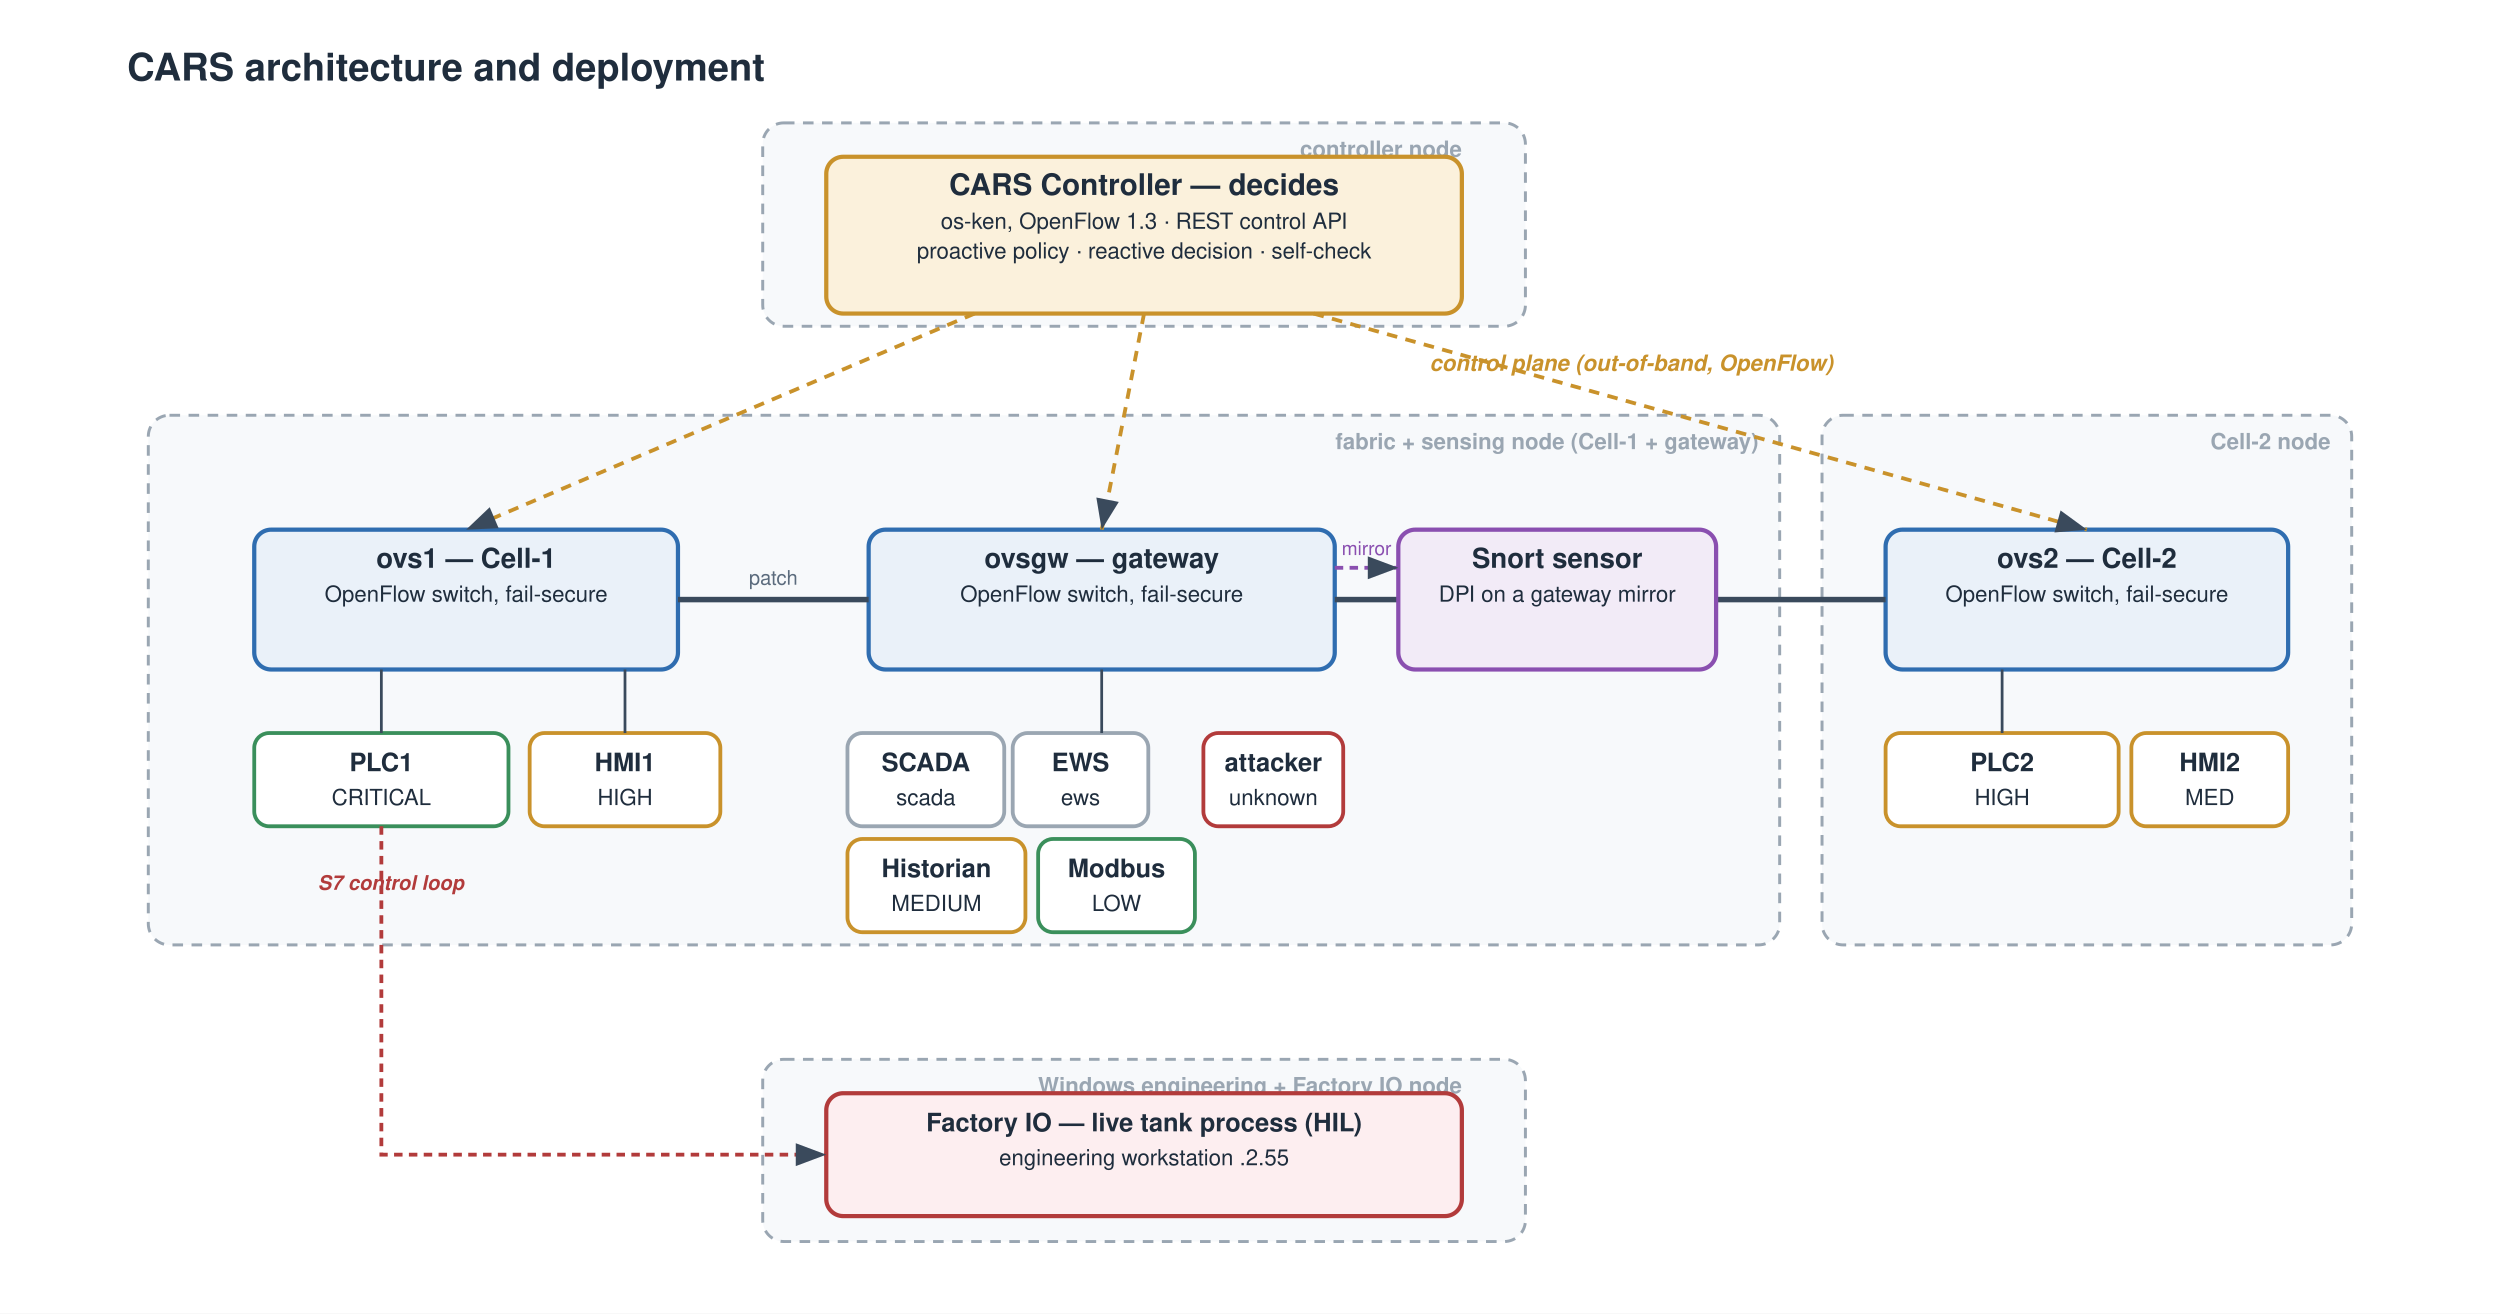
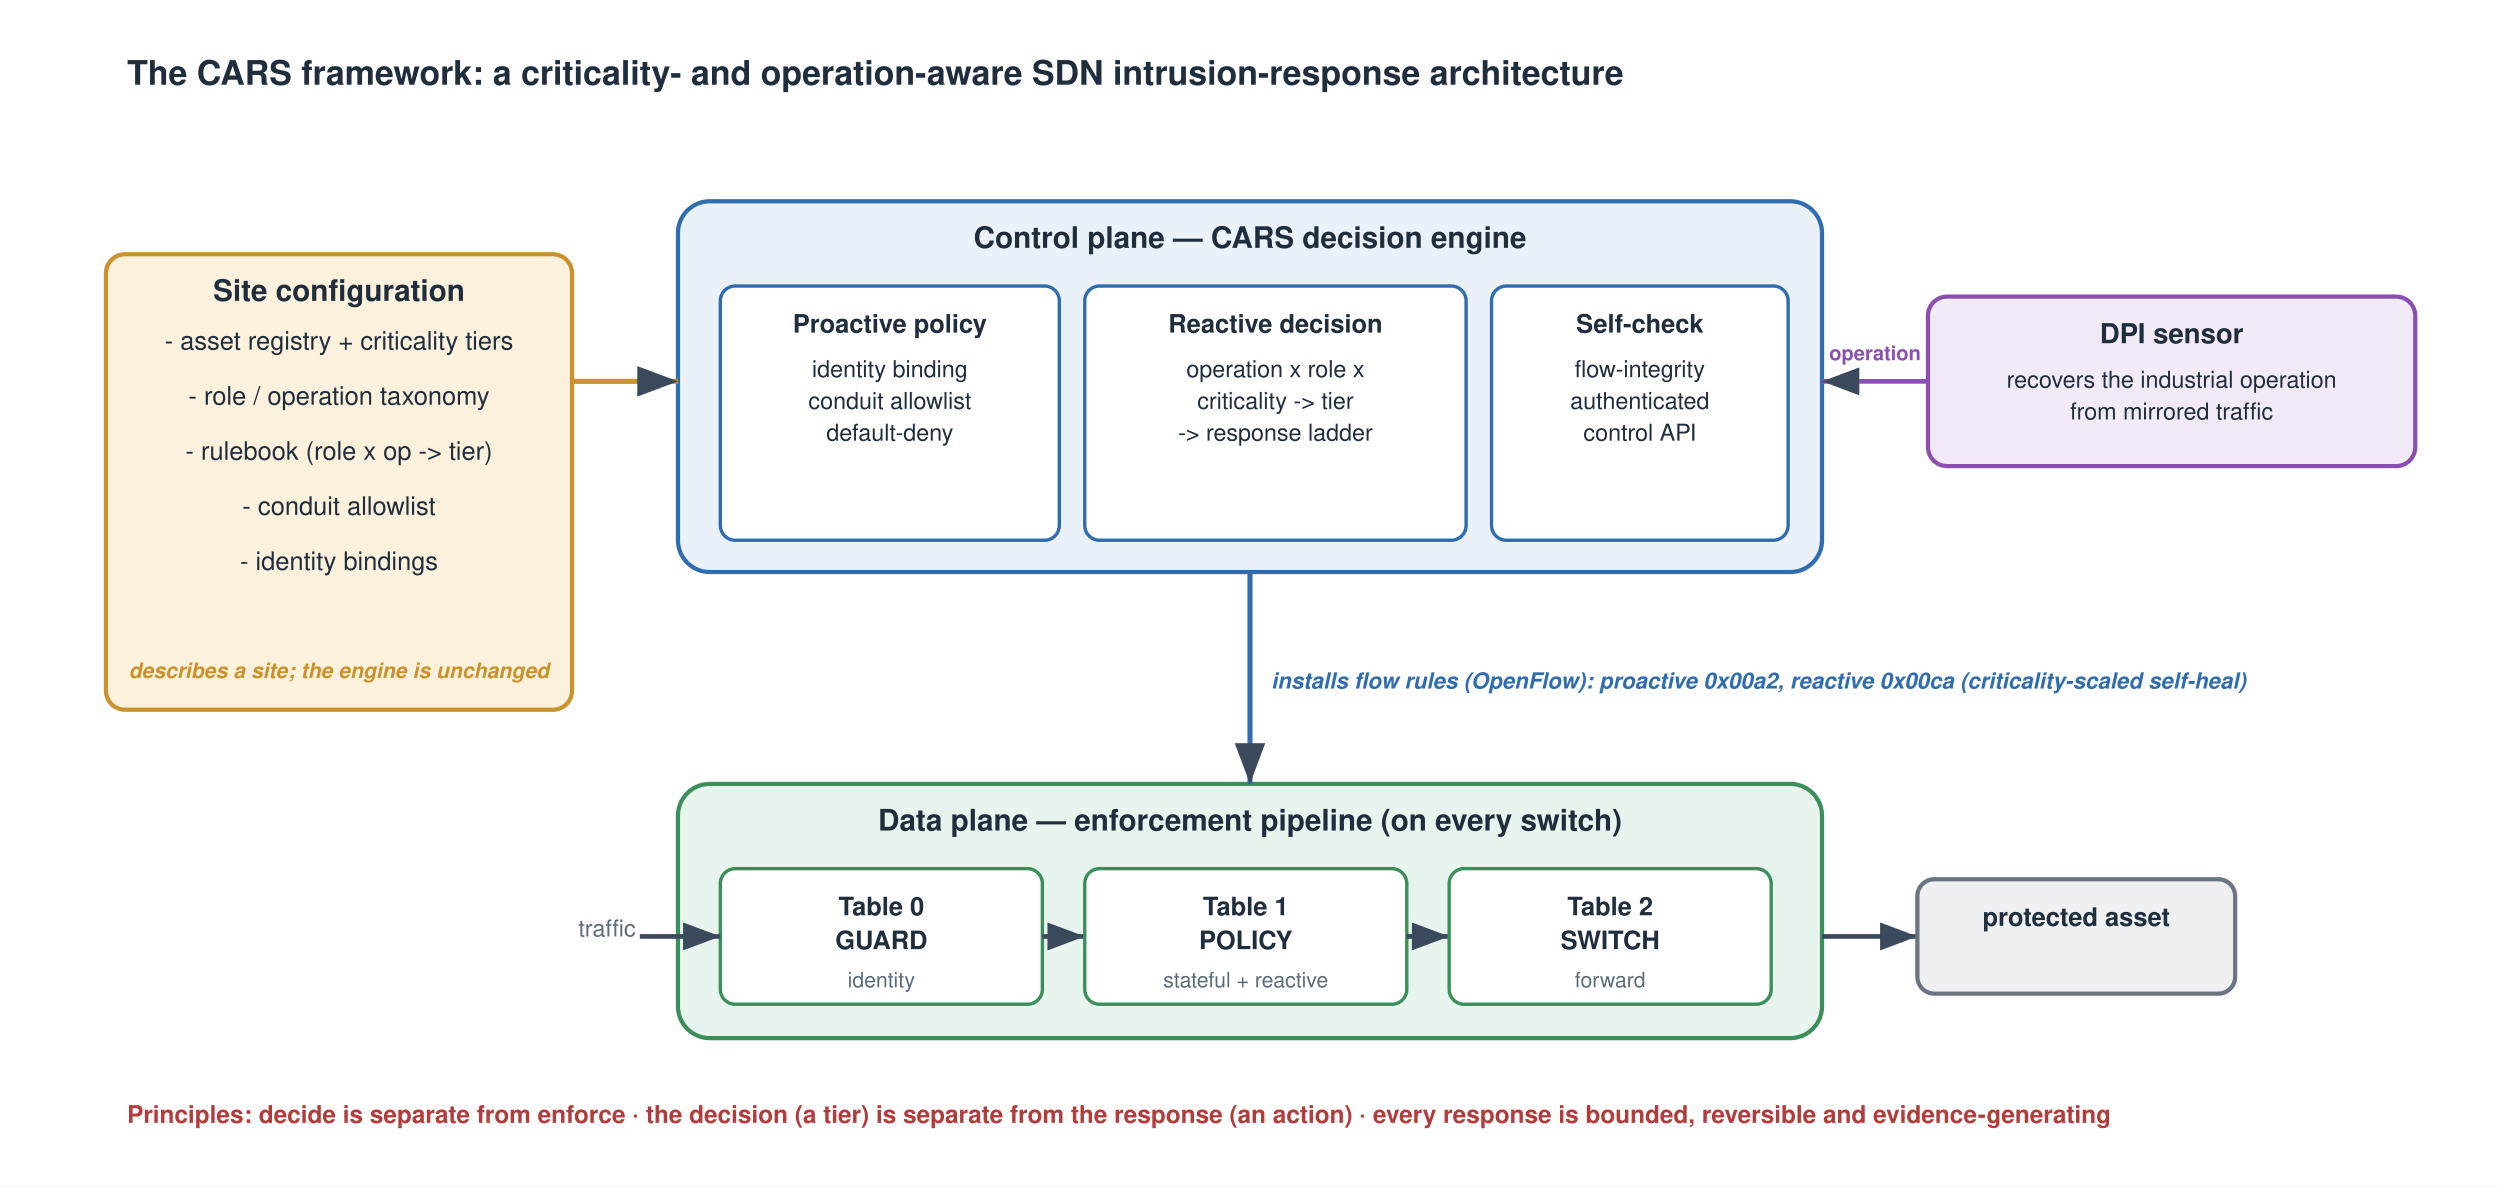
- <svg xmlns="http://www.w3.org/2000/svg" viewBox="0 0 1180 620" font-family="Helvetica">
+ <svg xmlns="http://www.w3.org/2000/svg" viewBox="0 0 1180 560" font-family="Helvetica">
  <defs>
    <marker id="ah" markerWidth="10" markerHeight="10" refX="8" refY="3" orient="auto">
      <path d="M0,0 L8,3 L0,6 Z" fill="#3a4a5c" />
    </marker>
  </defs>
-   <rect width="1180" height="620" fill="white" />
-   <text x="60" y="38" text-anchor="start" font-family="Helvetica" font-size="18" font-weight="700" fill="#1f2d3d">CARS architecture and deployment</text>
-   <rect x="360" y="58" width="360" height="96" rx="10" fill="#f7f9fb" stroke="#9aa6b2" stroke-width="1.4" stroke-dasharray="5 4" />
-   <text x="690" y="74" text-anchor="end" font-family="Helvetica" font-size="10.5" font-weight="600" fill="#9aa6b2">controller node</text>
-   <rect x="70" y="196" width="770" height="250" rx="10" fill="#f7f9fb" stroke="#9aa6b2" stroke-width="1.4" stroke-dasharray="5 4" />
-   <text x="830" y="212" text-anchor="end" font-family="Helvetica" font-size="10.5" font-weight="600" fill="#9aa6b2">fabric + sensing node (Cell-1 + gateway)</text>
-   <rect x="860" y="196" width="250" height="250" rx="10" fill="#f7f9fb" stroke="#9aa6b2" stroke-width="1.4" stroke-dasharray="5 4" />
-   <text x="1100" y="212" text-anchor="end" font-family="Helvetica" font-size="10.5" font-weight="600" fill="#9aa6b2">Cell-2 node</text>
-   <rect x="360" y="500" width="360" height="86" rx="10" fill="#f7f9fb" stroke="#9aa6b2" stroke-width="1.4" stroke-dasharray="5 4" />
-   <text x="690" y="516" text-anchor="end" font-family="Helvetica" font-size="10.5" font-weight="600" fill="#9aa6b2">Windows engineering + Factory IO node</text>
-   <rect x="390" y="74" width="300" height="74" rx="8" fill="#fbf1dc" stroke="#c9922b" stroke-width="2" />
-   <text x="540.0" y="92" text-anchor="middle" font-family="Helvetica" font-size="14" font-weight="700" fill="#1f2d3d">CARS Controller — decides</text>
-   <text x="540.0" y="108" text-anchor="middle" font-family="Helvetica" font-size="10.5" fill="#1f2d3d">os-ken, OpenFlow 1.3 · REST control API</text>
-   <text x="540.0" y="122" text-anchor="middle" font-family="Helvetica" font-size="10.5" fill="#1f2d3d">proactive policy · reactive decision · self-check</text>
-   <rect x="120" y="250" width="200" height="66" rx="8" fill="#eaf1f9" stroke="#2f6db0" stroke-width="2" />
-   <text x="220.0" y="268" text-anchor="middle" font-family="Helvetica" font-size="13" font-weight="700" fill="#1f2d3d">ovs1 — Cell-1</text>
-   <text x="220.0" y="284" text-anchor="middle" font-family="Helvetica" font-size="10.5" fill="#1f2d3d">OpenFlow switch, fail-secure</text>
-   <rect x="410" y="250" width="220" height="66" rx="8" fill="#eaf1f9" stroke="#2f6db0" stroke-width="2" />
-   <text x="520.0" y="268" text-anchor="middle" font-family="Helvetica" font-size="13" font-weight="700" fill="#1f2d3d">ovsgw — gateway</text>
-   <text x="520.0" y="284" text-anchor="middle" font-family="Helvetica" font-size="10.5" fill="#1f2d3d">OpenFlow switch, fail-secure</text>
-   <rect x="890" y="250" width="190" height="66" rx="8" fill="#eaf1f9" stroke="#2f6db0" stroke-width="2" />
-   <text x="985.0" y="268" text-anchor="middle" font-family="Helvetica" font-size="13" font-weight="700" fill="#1f2d3d">ovs2 — Cell-2</text>
-   <text x="985.0" y="284" text-anchor="middle" font-family="Helvetica" font-size="10.5" fill="#1f2d3d">OpenFlow switch, fail-secure</text>
-   <line x1="460" y1="148" x2="220" y2="250" stroke="#c9922b" stroke-width="1.8" stroke-dasharray="5 4" marker-end="url(#ah)" />
-   <line x1="540" y1="148" x2="520" y2="250" stroke="#c9922b" stroke-width="1.8" stroke-dasharray="5 4" marker-end="url(#ah)" />
-   <line x1="620" y1="148" x2="985" y2="250" stroke="#c9922b" stroke-width="1.8" stroke-dasharray="5 4" marker-end="url(#ah)" />
-   <text x="770" y="175" text-anchor="middle" font-family="Helvetica" font-size="10.5" font-weight="600" fill="#c9922b" font-style="italic">control plane (out-of-band, OpenFlow)</text>
-   <line x1="320" y1="283" x2="410" y2="283" stroke="#3a4a5c" stroke-width="2.6" />
-   <text x="365" y="276" text-anchor="middle" font-family="Helvetica" font-size="9.5" font-weight="400" fill="#5b6b7d">patch</text>
-   <line x1="630" y1="283" x2="890" y2="283" stroke="#3a4a5c" stroke-width="2.6" />
-   <text x="760" y="276" text-anchor="middle" font-family="Helvetica" font-size="9.5" font-weight="400" fill="#5b6b7d">transit (NAT)</text>
-   <rect x="120" y="346" width="120" height="44" rx="7" fill="#ffffff" stroke="#3a8f5b" stroke-width="1.8" />
-   <text x="180.0" y="364" text-anchor="middle" font-family="Helvetica" font-size="12" font-weight="700" fill="#1f2d3d">PLC1</text>
-   <text x="180.0" y="380" text-anchor="middle" font-family="Helvetica" font-size="10.5" fill="#1f2d3d">CRITICAL</text>
-   <rect x="250" y="346" width="90" height="44" rx="7" fill="#ffffff" stroke="#c9922b" stroke-width="1.8" />
-   <text x="295.0" y="364" text-anchor="middle" font-family="Helvetica" font-size="12" font-weight="700" fill="#1f2d3d">HMI1</text>
-   <text x="295.0" y="380" text-anchor="middle" font-family="Helvetica" font-size="10.5" fill="#1f2d3d">HIGH</text>
-   <rect x="400" y="346" width="74" height="44" rx="7" fill="#ffffff" stroke="#9aa6b2" stroke-width="1.8" />
-   <text x="437.0" y="364" text-anchor="middle" font-family="Helvetica" font-size="12" font-weight="700" fill="#1f2d3d">SCADA</text>
-   <text x="437.0" y="380" text-anchor="middle" font-family="Helvetica" font-size="10.5" fill="#1f2d3d">scada</text>
-   <rect x="478" y="346" width="64" height="44" rx="7" fill="#ffffff" stroke="#9aa6b2" stroke-width="1.8" />
-   <text x="510.0" y="364" text-anchor="middle" font-family="Helvetica" font-size="12" font-weight="700" fill="#1f2d3d">EWS</text>
-   <text x="510.0" y="380" text-anchor="middle" font-family="Helvetica" font-size="10.5" fill="#1f2d3d">ews</text>
-   <rect x="400" y="396" width="84" height="44" rx="7" fill="#ffffff" stroke="#c9922b" stroke-width="1.8" />
-   <text x="442.0" y="414" text-anchor="middle" font-family="Helvetica" font-size="12" font-weight="700" fill="#1f2d3d">Historian</text>
-   <text x="442.0" y="430" text-anchor="middle" font-family="Helvetica" font-size="10.5" fill="#1f2d3d">MEDIUM</text>
-   <rect x="490" y="396" width="74" height="44" rx="7" fill="#ffffff" stroke="#3a8f5b" stroke-width="1.8" />
-   <text x="527.0" y="414" text-anchor="middle" font-family="Helvetica" font-size="12" font-weight="700" fill="#1f2d3d">Modbus</text>
-   <text x="527.0" y="430" text-anchor="middle" font-family="Helvetica" font-size="10.5" fill="#1f2d3d">LOW</text>
-   <rect x="568" y="346" width="66" height="44" rx="7" fill="#ffffff" stroke="#b23b3b" stroke-width="1.8" />
-   <text x="601.0" y="364" text-anchor="middle" font-family="Helvetica" font-size="12" font-weight="700" fill="#1f2d3d">attacker</text>
-   <text x="601.0" y="380" text-anchor="middle" font-family="Helvetica" font-size="10.5" fill="#1f2d3d">unknown</text>
-   <rect x="890" y="346" width="110" height="44" rx="7" fill="#ffffff" stroke="#c9922b" stroke-width="1.8" />
-   <text x="945.0" y="364" text-anchor="middle" font-family="Helvetica" font-size="12" font-weight="700" fill="#1f2d3d">PLC2</text>
-   <text x="945.0" y="380" text-anchor="middle" font-family="Helvetica" font-size="10.5" fill="#1f2d3d">HIGH</text>
-   <rect x="1006" y="346" width="74" height="44" rx="7" fill="#ffffff" stroke="#c9922b" stroke-width="1.8" />
-   <text x="1043.0" y="364" text-anchor="middle" font-family="Helvetica" font-size="12" font-weight="700" fill="#1f2d3d">HMI2</text>
-   <text x="1043.0" y="380" text-anchor="middle" font-family="Helvetica" font-size="10.5" fill="#1f2d3d">MED</text>
-   <line x1="180" y1="316" x2="180" y2="346" stroke="#3a4a5c" stroke-width="1.3" />
-   <line x1="295" y1="316" x2="295" y2="346" stroke="#3a4a5c" stroke-width="1.3" />
-   <line x1="520" y1="316" x2="520" y2="346" stroke="#3a4a5c" stroke-width="1.3" />
-   <line x1="945" y1="316" x2="945" y2="346" stroke="#3a4a5c" stroke-width="1.3" />
-   <rect x="660" y="250" width="150" height="66" rx="8" fill="#f2ebf7" stroke="#8a4fb0" stroke-width="2" />
-   <text x="735.0" y="268" text-anchor="middle" font-family="Helvetica" font-size="13" font-weight="700" fill="#1f2d3d">Snort sensor</text>
-   <text x="735.0" y="284" text-anchor="middle" font-family="Helvetica" font-size="10.5" fill="#1f2d3d">DPI on a gateway mirror</text>
-   <line x1="630" y1="268" x2="660" y2="268" stroke="#8a4fb0" stroke-width="1.8" stroke-dasharray="4 3" marker-end="url(#ah)" />
-   <text x="645" y="262" text-anchor="middle" font-family="Helvetica" font-size="9" font-weight="400" fill="#8a4fb0">mirror</text>
-   <rect x="390" y="516" width="300" height="58" rx="8" fill="#fdeef0" stroke="#b23b3b" stroke-width="2" />
-   <text x="540.0" y="534" text-anchor="middle" font-family="Helvetica" font-size="12" font-weight="700" fill="#1f2d3d">Factory IO — live tank process (HIL)</text>
-   <text x="540.0" y="550" text-anchor="middle" font-family="Helvetica" font-size="10.5" fill="#1f2d3d">engineering workstation .2.55</text>
-   <path d="M 180 390 L 180 545 L 390 545" fill="none" stroke="#b23b3b" stroke-width="1.8" stroke-dasharray="4 3" marker-end="url(#ah)" />
-   <text x="150" y="420" text-anchor="start" font-family="Helvetica" font-size="9.5" font-weight="600" fill="#b23b3b" font-style="italic">S7 control loop</text>
+   <rect width="1180" height="560" fill="white" />
+   <text x="60" y="40" text-anchor="start" font-family="Helvetica" font-size="16" font-weight="700" fill="#1f2d3d">The CARS framework: a criticality- and operation-aware SDN intrusion-response architecture</text>
+   <rect x="50" y="120" width="220" height="215" rx="9" fill="#fbf1dc" stroke="#c9922b" stroke-width="2" />
+   <text x="160.0" y="142" text-anchor="middle" font-family="Helvetica" font-size="14" font-weight="700" fill="#1f2d3d">Site configuration</text>
+   <text x="160" y="165" text-anchor="middle" font-family="Helvetica" font-size="12" fill="#1f2d3d">- asset registry + criticality tiers</text>
+   <text x="160" y="191" text-anchor="middle" font-family="Helvetica" font-size="12" fill="#1f2d3d">- role / operation taxonomy</text>
+   <text x="160" y="217" text-anchor="middle" font-family="Helvetica" font-size="12" fill="#1f2d3d">- rulebook (role x op -&gt; tier)</text>
+   <text x="160" y="243" text-anchor="middle" font-family="Helvetica" font-size="12" fill="#1f2d3d">- conduit allowlist</text>
+   <text x="160" y="269" text-anchor="middle" font-family="Helvetica" font-size="12" fill="#1f2d3d">- identity bindings</text>
+   <text x="160" y="320" text-anchor="middle" font-family="Helvetica" font-size="10" font-weight="600" fill="#c9922b" font-style="italic">describes a site; the engine is unchanged</text>
+   <rect x="320" y="95" width="540" height="175" rx="15" fill="#eaf1f9" stroke="#2f6db0" stroke-width="2" />
+   <text x="590.0" y="117" text-anchor="middle" font-family="Helvetica" font-size="14" font-weight="700" fill="#1f2d3d">Control plane — CARS decision engine</text>
+   <rect x="340" y="135" width="160" height="120" rx="7" fill="#ffffff" stroke="#2f6db0" stroke-width="1.6" />
+   <text x="420.0" y="157" text-anchor="middle" font-family="Helvetica" font-size="12" font-weight="700" fill="#1f2d3d">Proactive policy</text>
+   <text x="420.0" y="178" text-anchor="middle" font-family="Helvetica" font-size="11" fill="#1f2d3d">identity binding</text>
+   <text x="420.0" y="193" text-anchor="middle" font-family="Helvetica" font-size="11" fill="#1f2d3d">conduit allowlist</text>
+   <text x="420.0" y="208" text-anchor="middle" font-family="Helvetica" font-size="11" fill="#1f2d3d">default-deny</text>
+   <rect x="512" y="135" width="180" height="120" rx="7" fill="#ffffff" stroke="#2f6db0" stroke-width="1.6" />
+   <text x="602.0" y="157" text-anchor="middle" font-family="Helvetica" font-size="12" font-weight="700" fill="#1f2d3d">Reactive decision</text>
+   <text x="602.0" y="178" text-anchor="middle" font-family="Helvetica" font-size="11" fill="#1f2d3d">operation x role x</text>
+   <text x="602.0" y="193" text-anchor="middle" font-family="Helvetica" font-size="11" fill="#1f2d3d">criticality -&gt; tier</text>
+   <text x="602.0" y="208" text-anchor="middle" font-family="Helvetica" font-size="11" fill="#1f2d3d">-&gt; response ladder</text>
+   <rect x="704" y="135" width="140" height="120" rx="7" fill="#ffffff" stroke="#2f6db0" stroke-width="1.6" />
+   <text x="774.0" y="157" text-anchor="middle" font-family="Helvetica" font-size="12" font-weight="700" fill="#1f2d3d">Self-check</text>
+   <text x="774.0" y="178" text-anchor="middle" font-family="Helvetica" font-size="11" fill="#1f2d3d">flow-integrity</text>
+   <text x="774.0" y="193" text-anchor="middle" font-family="Helvetica" font-size="11" fill="#1f2d3d">authenticated</text>
+   <text x="774.0" y="208" text-anchor="middle" font-family="Helvetica" font-size="11" fill="#1f2d3d">control API</text>
+   <line x1="270" y1="180" x2="320" y2="180" stroke="#c9922b" stroke-width="2.4" marker-end="url(#ah)" />
+   <rect x="910" y="140" width="230" height="80" rx="9" fill="#f2ebf7" stroke="#8a4fb0" stroke-width="2" />
+   <text x="1025.0" y="162" text-anchor="middle" font-family="Helvetica" font-size="13" font-weight="700" fill="#1f2d3d">DPI sensor</text>
+   <text x="1025.0" y="183" text-anchor="middle" font-family="Helvetica" font-size="11" fill="#1f2d3d">recovers the industrial operation</text>
+   <text x="1025.0" y="198" text-anchor="middle" font-family="Helvetica" font-size="11" fill="#1f2d3d">from mirrored traffic</text>
+   <line x1="910" y1="180" x2="860" y2="180" stroke="#8a4fb0" stroke-width="2.2" marker-end="url(#ah)" />
+   <text x="885" y="170" text-anchor="middle" font-family="Helvetica" font-size="9.5" font-weight="600" fill="#8a4fb0">operation</text>
+   <rect x="320" y="370" width="540" height="120" rx="15" fill="#e8f5ee" stroke="#3a8f5b" stroke-width="2" />
+   <text x="590.0" y="392" text-anchor="middle" font-family="Helvetica" font-size="14" font-weight="700" fill="#1f2d3d">Data plane — enforcement pipeline (on every switch)</text>
+   <rect x="340" y="410" width="152" height="64" rx="7" fill="#ffffff" stroke="#3a8f5b" stroke-width="1.6" />
+   <text x="416" y="432" text-anchor="middle" font-family="Helvetica" font-size="12" font-weight="700" fill="#1f2d3d">Table 0</text>
+   <text x="416" y="448" text-anchor="middle" font-family="Helvetica" font-size="12" font-weight="700" fill="#1f2d3d">GUARD</text>
+   <text x="416" y="466" text-anchor="middle" font-family="Helvetica" font-size="10" font-weight="400" fill="#5b6b7d">identity</text>
+   <line x1="492" y1="442" x2="512" y2="442" stroke="#3a4a5c" stroke-width="2.2" marker-end="url(#ah)" />
+   <rect x="512" y="410" width="152" height="64" rx="7" fill="#ffffff" stroke="#3a8f5b" stroke-width="1.6" />
+   <text x="588" y="432" text-anchor="middle" font-family="Helvetica" font-size="12" font-weight="700" fill="#1f2d3d">Table 1</text>
+   <text x="588" y="448" text-anchor="middle" font-family="Helvetica" font-size="12" font-weight="700" fill="#1f2d3d">POLICY</text>
+   <text x="588" y="466" text-anchor="middle" font-family="Helvetica" font-size="10" font-weight="400" fill="#5b6b7d">stateful + reactive</text>
+   <line x1="664" y1="442" x2="684" y2="442" stroke="#3a4a5c" stroke-width="2.2" marker-end="url(#ah)" />
+   <rect x="684" y="410" width="152" height="64" rx="7" fill="#ffffff" stroke="#3a8f5b" stroke-width="1.6" />
+   <text x="760" y="432" text-anchor="middle" font-family="Helvetica" font-size="12" font-weight="700" fill="#1f2d3d">Table 2</text>
+   <text x="760" y="448" text-anchor="middle" font-family="Helvetica" font-size="12" font-weight="700" fill="#1f2d3d">SWITCH</text>
+   <text x="760" y="466" text-anchor="middle" font-family="Helvetica" font-size="10" font-weight="400" fill="#5b6b7d">forward</text>
+   <line x1="590" y1="270" x2="590" y2="370" stroke="#2f6db0" stroke-width="2.4" marker-end="url(#ah)" />
+   <text x="600" y="325" text-anchor="start" font-family="Helvetica" font-size="10.5" font-weight="600" fill="#2f6db0" font-style="italic">installs flow rules (OpenFlow):  proactive 0x00a2,  reactive 0x00ca (criticality-scaled self-heal)</text>
+   <text x="300" y="442" text-anchor="end" font-family="Helvetica" font-size="11" font-weight="400" fill="#5b6b7d">traffic</text>
+   <line x1="302" y1="442" x2="340" y2="442" stroke="#3a4a5c" stroke-width="2.2" marker-end="url(#ah)" />
+   <line x1="860" y1="442" x2="905" y2="442" stroke="#3a4a5c" stroke-width="2.2" marker-end="url(#ah)" />
+   <rect x="905" y="415" width="150" height="54" rx="8" fill="#eef0f2" stroke="#6b7480" stroke-width="2" />
+   <text x="980.0" y="437" text-anchor="middle" font-family="Helvetica" font-size="12" font-weight="700" fill="#1f2d3d">protected asset</text>
+   <text x="60" y="530" text-anchor="start" font-family="Helvetica" font-size="11.5" font-weight="600" fill="#b23b3b">Principles:  decide is separate from enforce   ·   the decision (a tier) is separate from the response (an action)   ·   every response is bounded, reversible and evidence-generating</text>
</svg>
